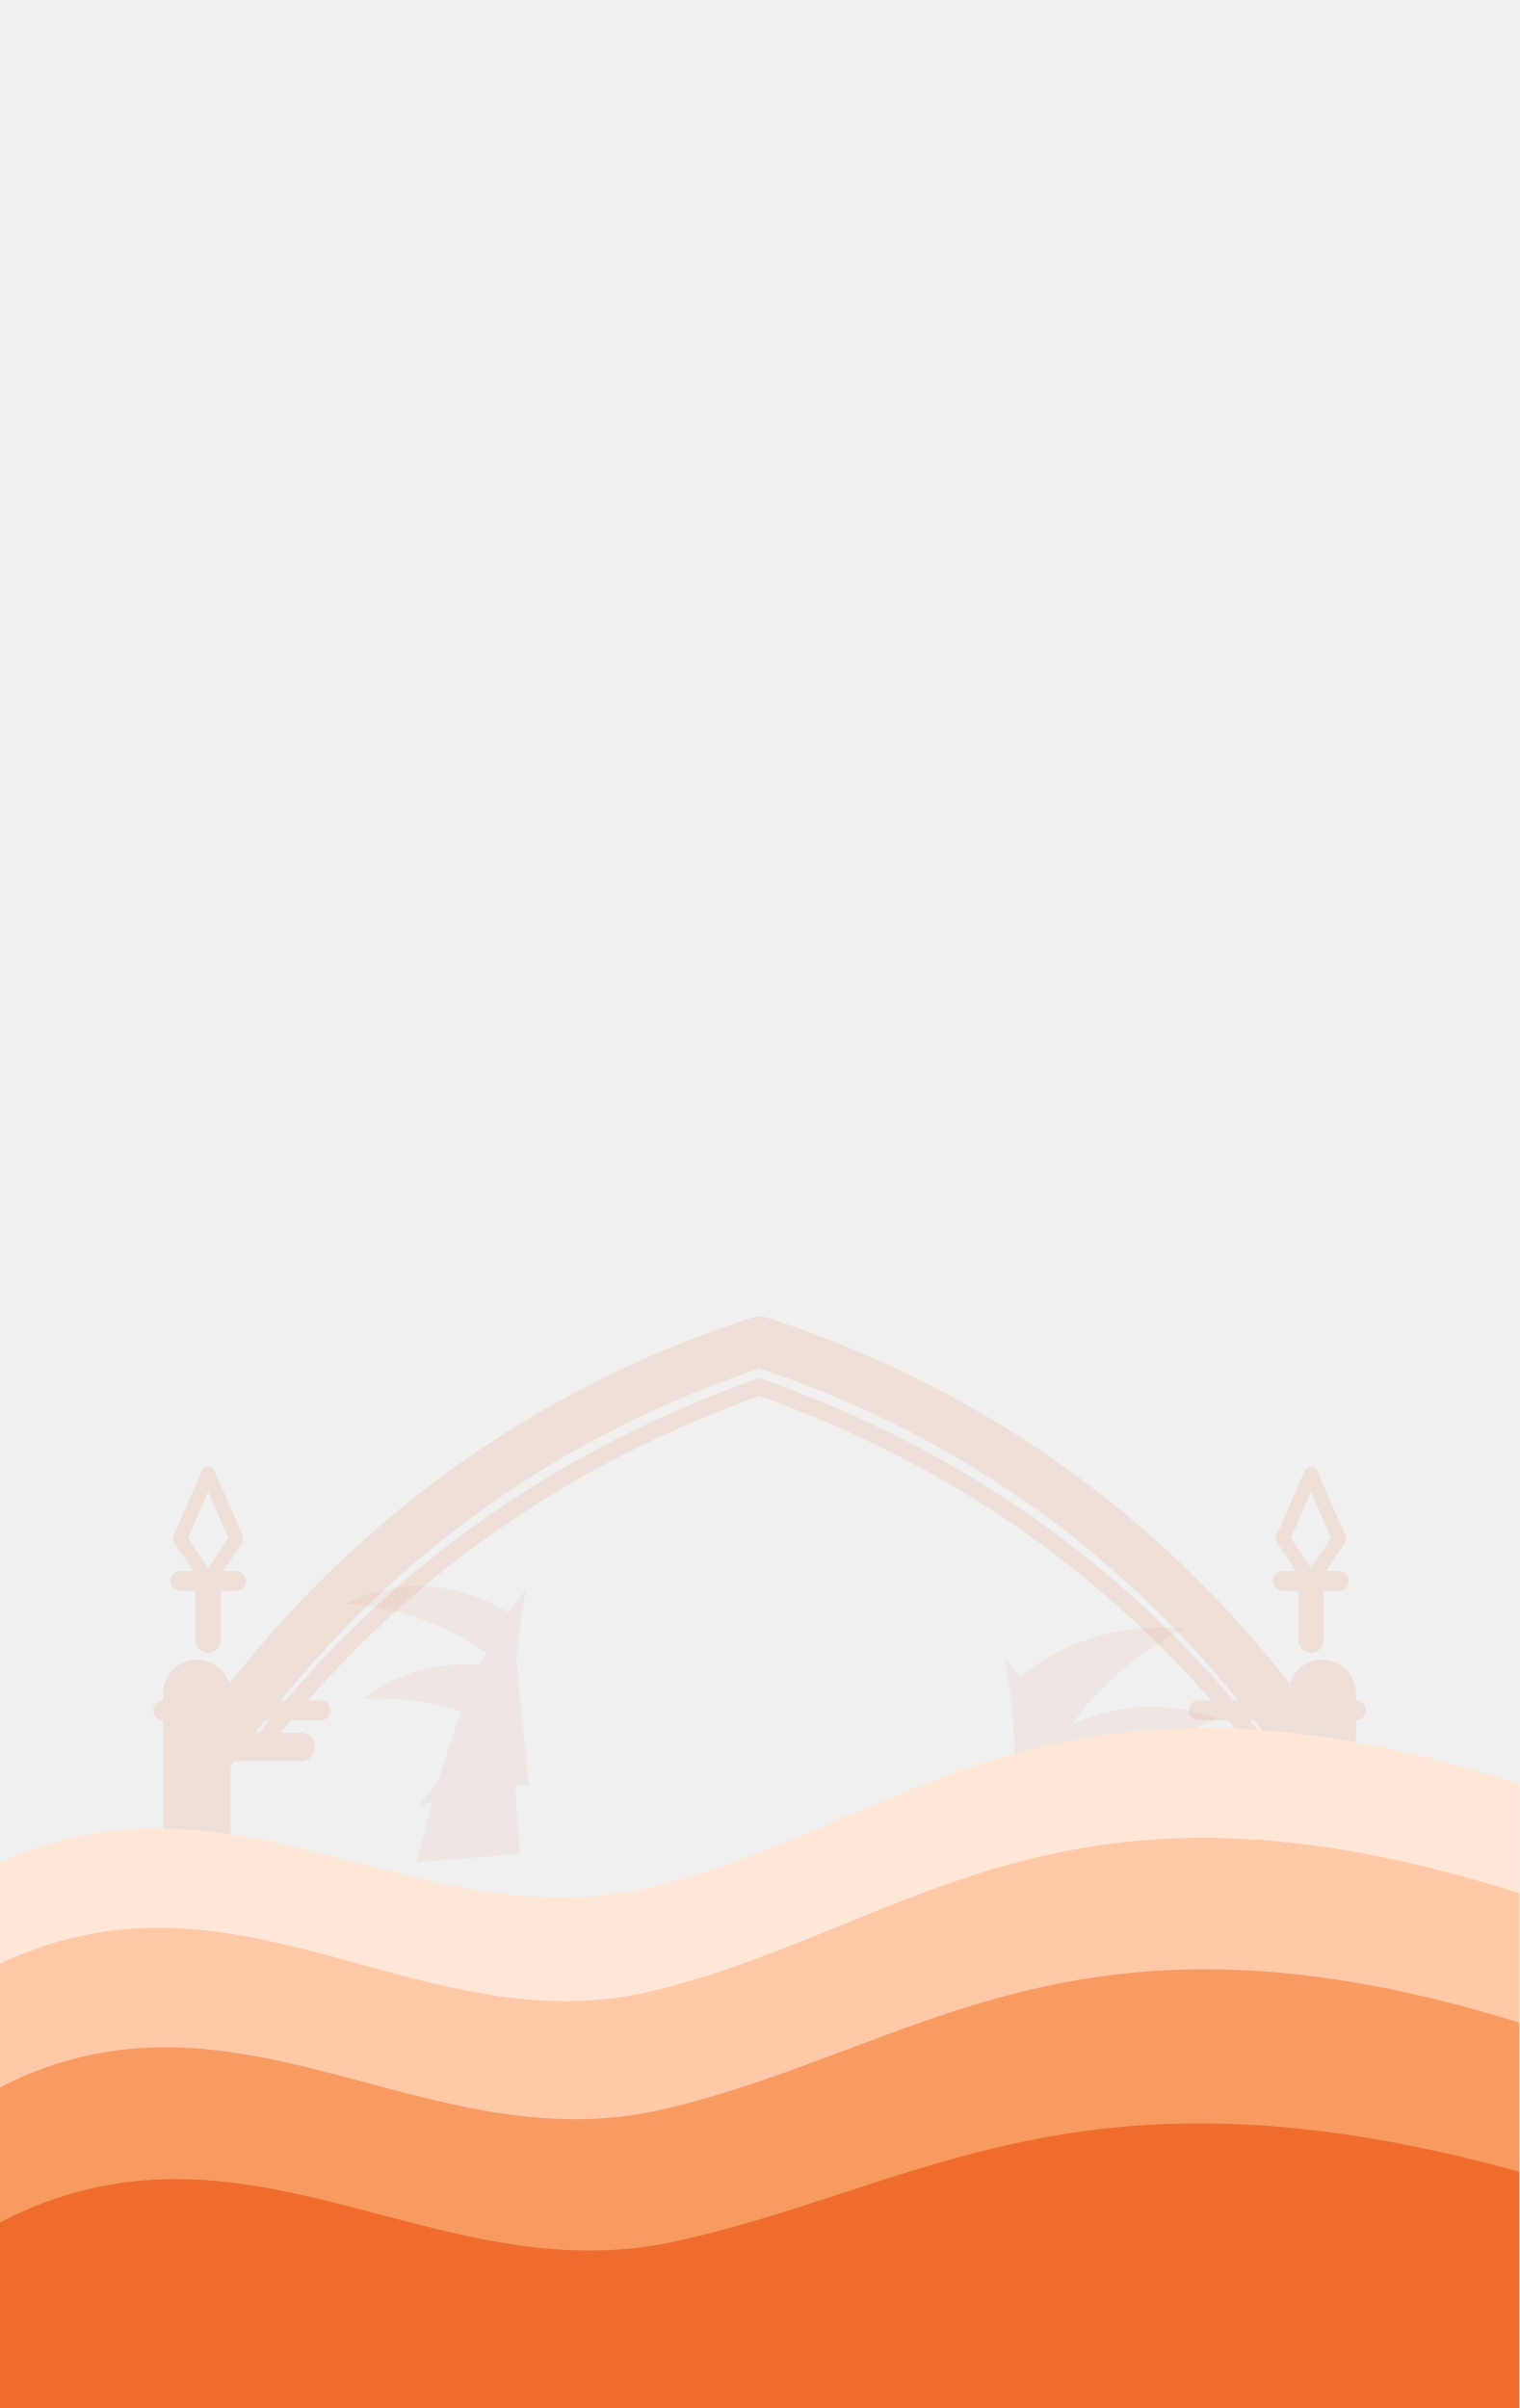
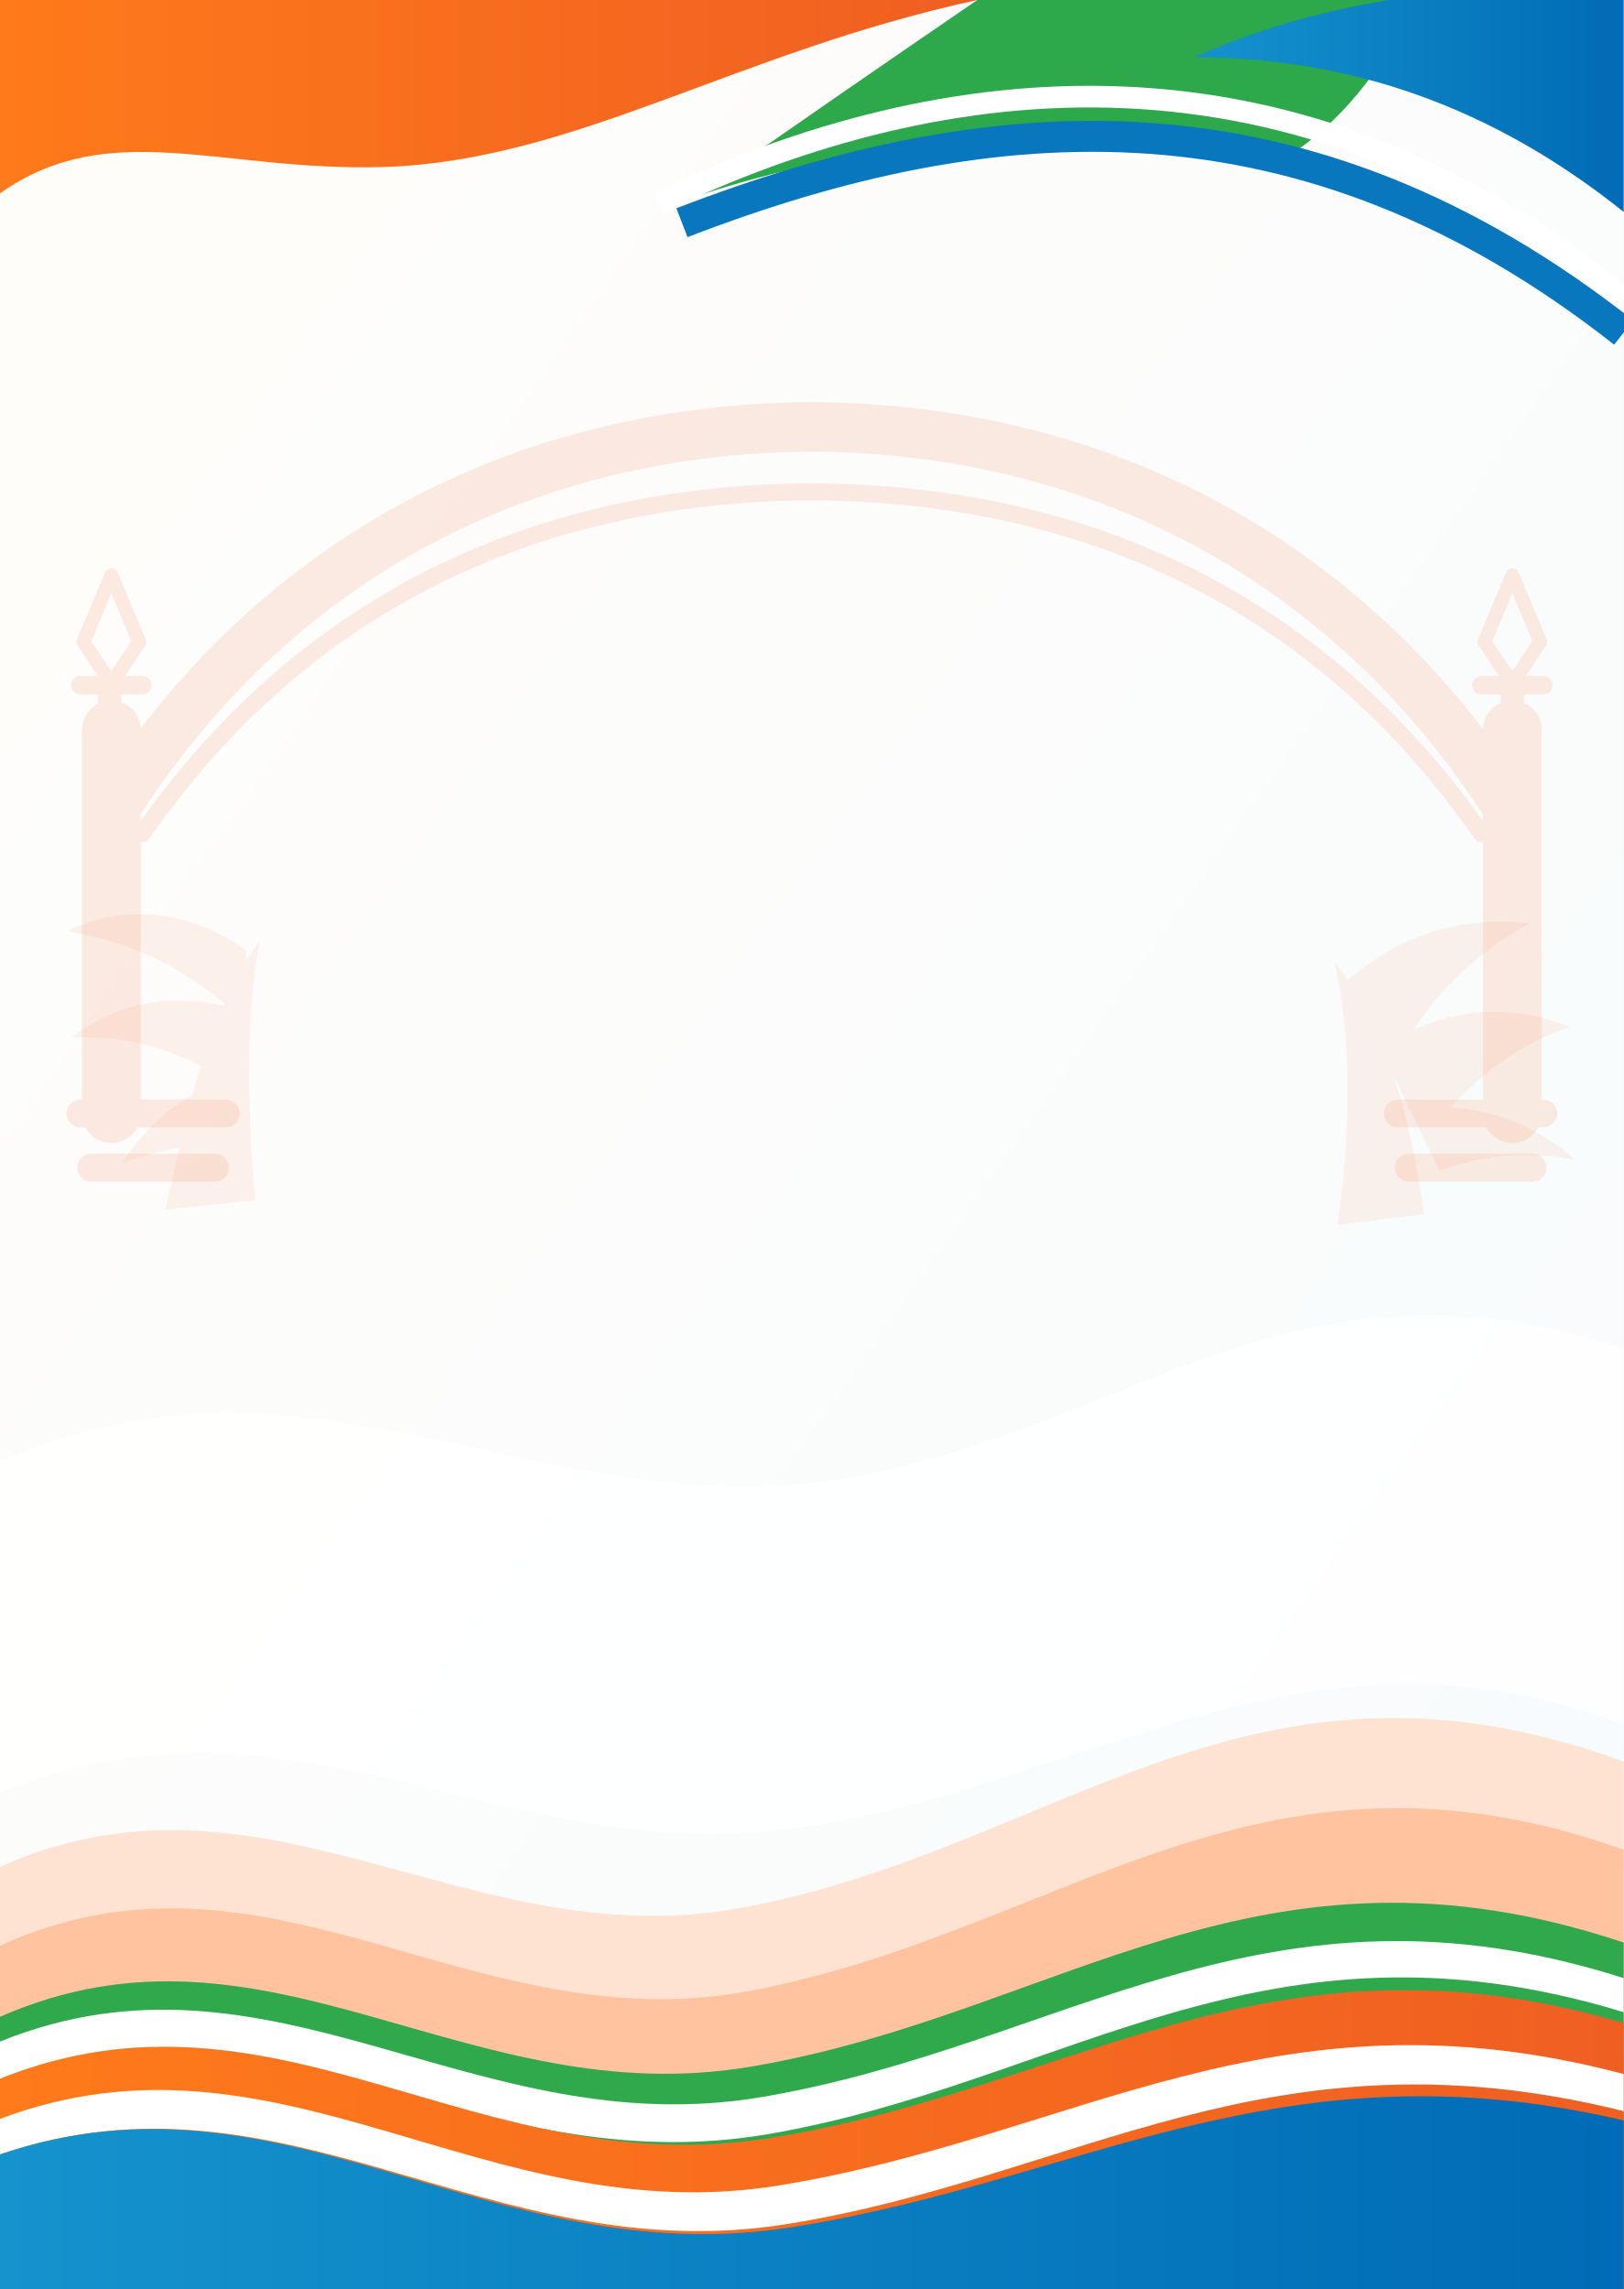
- <svg xmlns="http://www.w3.org/2000/svg" viewBox="0 0 540 856" role="img" aria-label="Stylized PSU Balabac campus arch and layered waves">
-   <g fill="none" stroke="#d95d27" stroke-linecap="round" stroke-linejoin="round" opacity=".12">
-     <path d="M76 621C126 550 193 502 270 477c77 25 144 73 194 144" stroke-width="18" />
-     <path d="M92 621c48-62 108-103 178-128 70 25 130 66 178 128" stroke-width="6" />
-     <path d="M65 621h42m326 0h42" stroke-width="10" />
-     <path d="M58 608h56M426 608h56" stroke-width="7" />
-     <path d="M70 602v116m400-116v116" stroke-width="24" />
-     <path d="M58 718h65m294 0h65M63 736h55m304 0h55" stroke-width="12" />
-     <path d="M74 583v-20m392 20v-20" stroke-width="9" />
-     <path d="M64 562h20m372 0h20" stroke-width="7" />
-     <path d="M74 562l10-15-10-23-10 23 10 15Zm392 0 10-15-10-23-10 23 10 15Z" stroke-width="5" />
+ <svg xmlns="http://www.w3.org/2000/svg" viewBox="0 0 1050 1480" role="img" aria-label="PSU Balabac arch with orange, green, and blue waves">
+   <defs>
+     <linearGradient id="paper" x1="0" y1="0" x2="1" y2="1">
+       <stop offset="0" stop-color="#fffdfa" />
+       <stop offset="1" stop-color="#f7fbfd" />
+     </linearGradient>
+     <linearGradient id="orange" x1="0" y1="0" x2="1" y2="0">
+       <stop offset="0" stop-color="#ff7a1a" />
+       <stop offset="1" stop-color="#ef5f22" />
+     </linearGradient>
+     <linearGradient id="blue" x1="0" y1="0" x2="1" y2="0">
+       <stop offset="0" stop-color="#1593cd" />
+       <stop offset="1" stop-color="#006bb6" />
+     </linearGradient>
+   </defs>
+   <rect width="1050" height="1480" fill="url(#paper)" />
+   <path fill="url(#orange)" d="M0 0h632C475 34 372 104 248 108 142 111 71 75 0 125V0Z" />
+   <path fill="#2da84a" d="M520 0h398c-25 45-51 81-90 104-149-24-268-14-381 24C514 81 575 39 632 0Z" />
+   <path fill="url(#blue)" d="M898 0h152v137c-85-68-177-100-278-100 39-17 78-29 126-37Z" />
+   <path fill="none" stroke="#ffffff" stroke-width="14" d="M426 131c185-89 412-113 624 62" />
+   <path fill="none" stroke="#0877bd" stroke-width="20" d="M441 144c202-78 403-91 609 71" />
+   <g fill="none" stroke="#ef6b2e" stroke-linecap="round" stroke-linejoin="round" opacity=".13">
+     <path d="M72 720V472m906 248V472" stroke-width="38" />
+     <path d="M52 720h94m758 0h94M59 755h80m772 0h80" stroke-width="18" />
+     <path d="M71 477v-35m907 35v-35" stroke-width="15" />
+     <path d="M52 443h40m866 0h40" stroke-width="12" />
+     <path d="M72 442l18-27-18-43-18 43 18 27Zm906 0 18-27-18-43-18 43 18 27Z" stroke-width="9" />
+     <path d="M73 525c103-164 266-248 452-249 185 1 348 85 452 249" stroke-width="32" />
+     <path d="M92 539c101-145 249-220 433-221 184 1 332 76 433 221" stroke-width="11" />
  </g>
-   <g fill="#d95d27" opacity=".07">
-     <path d="M148 662c10-38 20-74 39-97-6 31-5 62-2 94l-37 3Z" />
-     <path d="M182 574c-23-14-42-12-59-4 24 2 41 10 57 23-21-4-38 1-51 11 20-1 36 3 52 12-13 5-24 14-32 26 15-5 27-8 39-7l-6-61Z" />
-     <path d="M356 682c5-32 7-63 1-93 17 20 28 51 36 88l-37 5Z" />
-     <path d="M360 598c18-15 38-21 61-19-17 9-30 20-40 34 18-8 35-8 52-2-14 5-27 13-39 25 16 1 30 7 42 17-16-3-31-2-44 3l-32-58Z" />
+   <g fill="#ef6b2e" opacity=".085">
+     <path d="M107 782c14-62 26-124 61-174-10 54-8 113-3 168l-58 6Z" />
+     <path d="M159 614c-40-27-79-29-116-12 42 7 74 23 105 49-38-9-72-3-102 20 38-2 69 8 99 27-27 10-49 28-66 54 30-11 56-14 83-9l-3-129Z" />
+     <path d="M865 792c8-58 10-116-2-170 33 40 48 96 58 163l-56 7Z" />
+     <path d="M871 634c34-29 73-42 118-37-32 18-56 40-75 69 35-16 69-15 101-2-29 10-54 27-77 52 31 2 58 14 81 34-33-6-62-3-88 7l-60-123Z" />
  </g>
-   <path fill="#ffe7d7" d="M0 662c84-38 149 28 231 9 91-22 143-90 309-37v222H0V662Z" />
-   <path fill="#ffc8a6" d="M0 698c85-40 149 29 231 10 92-22 146-87 309-35v183H0V698Z" />
-   <path fill="#f89b63" d="M0 742c84-43 151 27 235 8 91-21 147-80 305-31v137H0V742Z" />
-   <path fill="#ef6b2e" d="M0 790c87-45 154 25 239 7 88-19 145-68 301-25v84H0V790Z" />
+   <path fill="#ffffff" opacity=".86" d="M0 945c201-90 354 46 552 10 184-34 285-153 498-83v243c-206-78-347 41-536 67-190 26-324-100-514-23V945Z" />
+   <path fill="#ffe3d2" d="M0 1207c170-76 302 58 477 27 206-37 330-184 573-95v341H0v-273Z" />
+   <path fill="#ffc39f" d="M0 1258c172-78 303 61 481 30 204-37 331-177 569-92v284H0v-222Z" />
+   <path fill="#2fa94b" d="M0 1304c173-76 302 64 487 32 198-34 327-159 563-80v224H0v-176Z" />
+   <path fill="#ffffff" d="M0 1320c176-71 306 67 492 36 196-33 326-151 558-77v22c-233-71-361 46-554 79-190 32-319-102-496-35v-25Z" />
+   <path fill="url(#orange)" d="M0 1344c180-72 309 70 500 38 192-31 322-141 550-74v172H0v-136Z" />
+   <path fill="#ffffff" d="M0 1370c181-68 314 74 504 43 191-31 319-132 546-72v24c-229-57-354 43-541 73-193 31-324-108-509-45v-23Z" />
+   <path fill="url(#blue)" d="M0 1393c184-63 317 78 512 47 186-29 315-121 538-69v109H0v-87Z" />
</svg>
